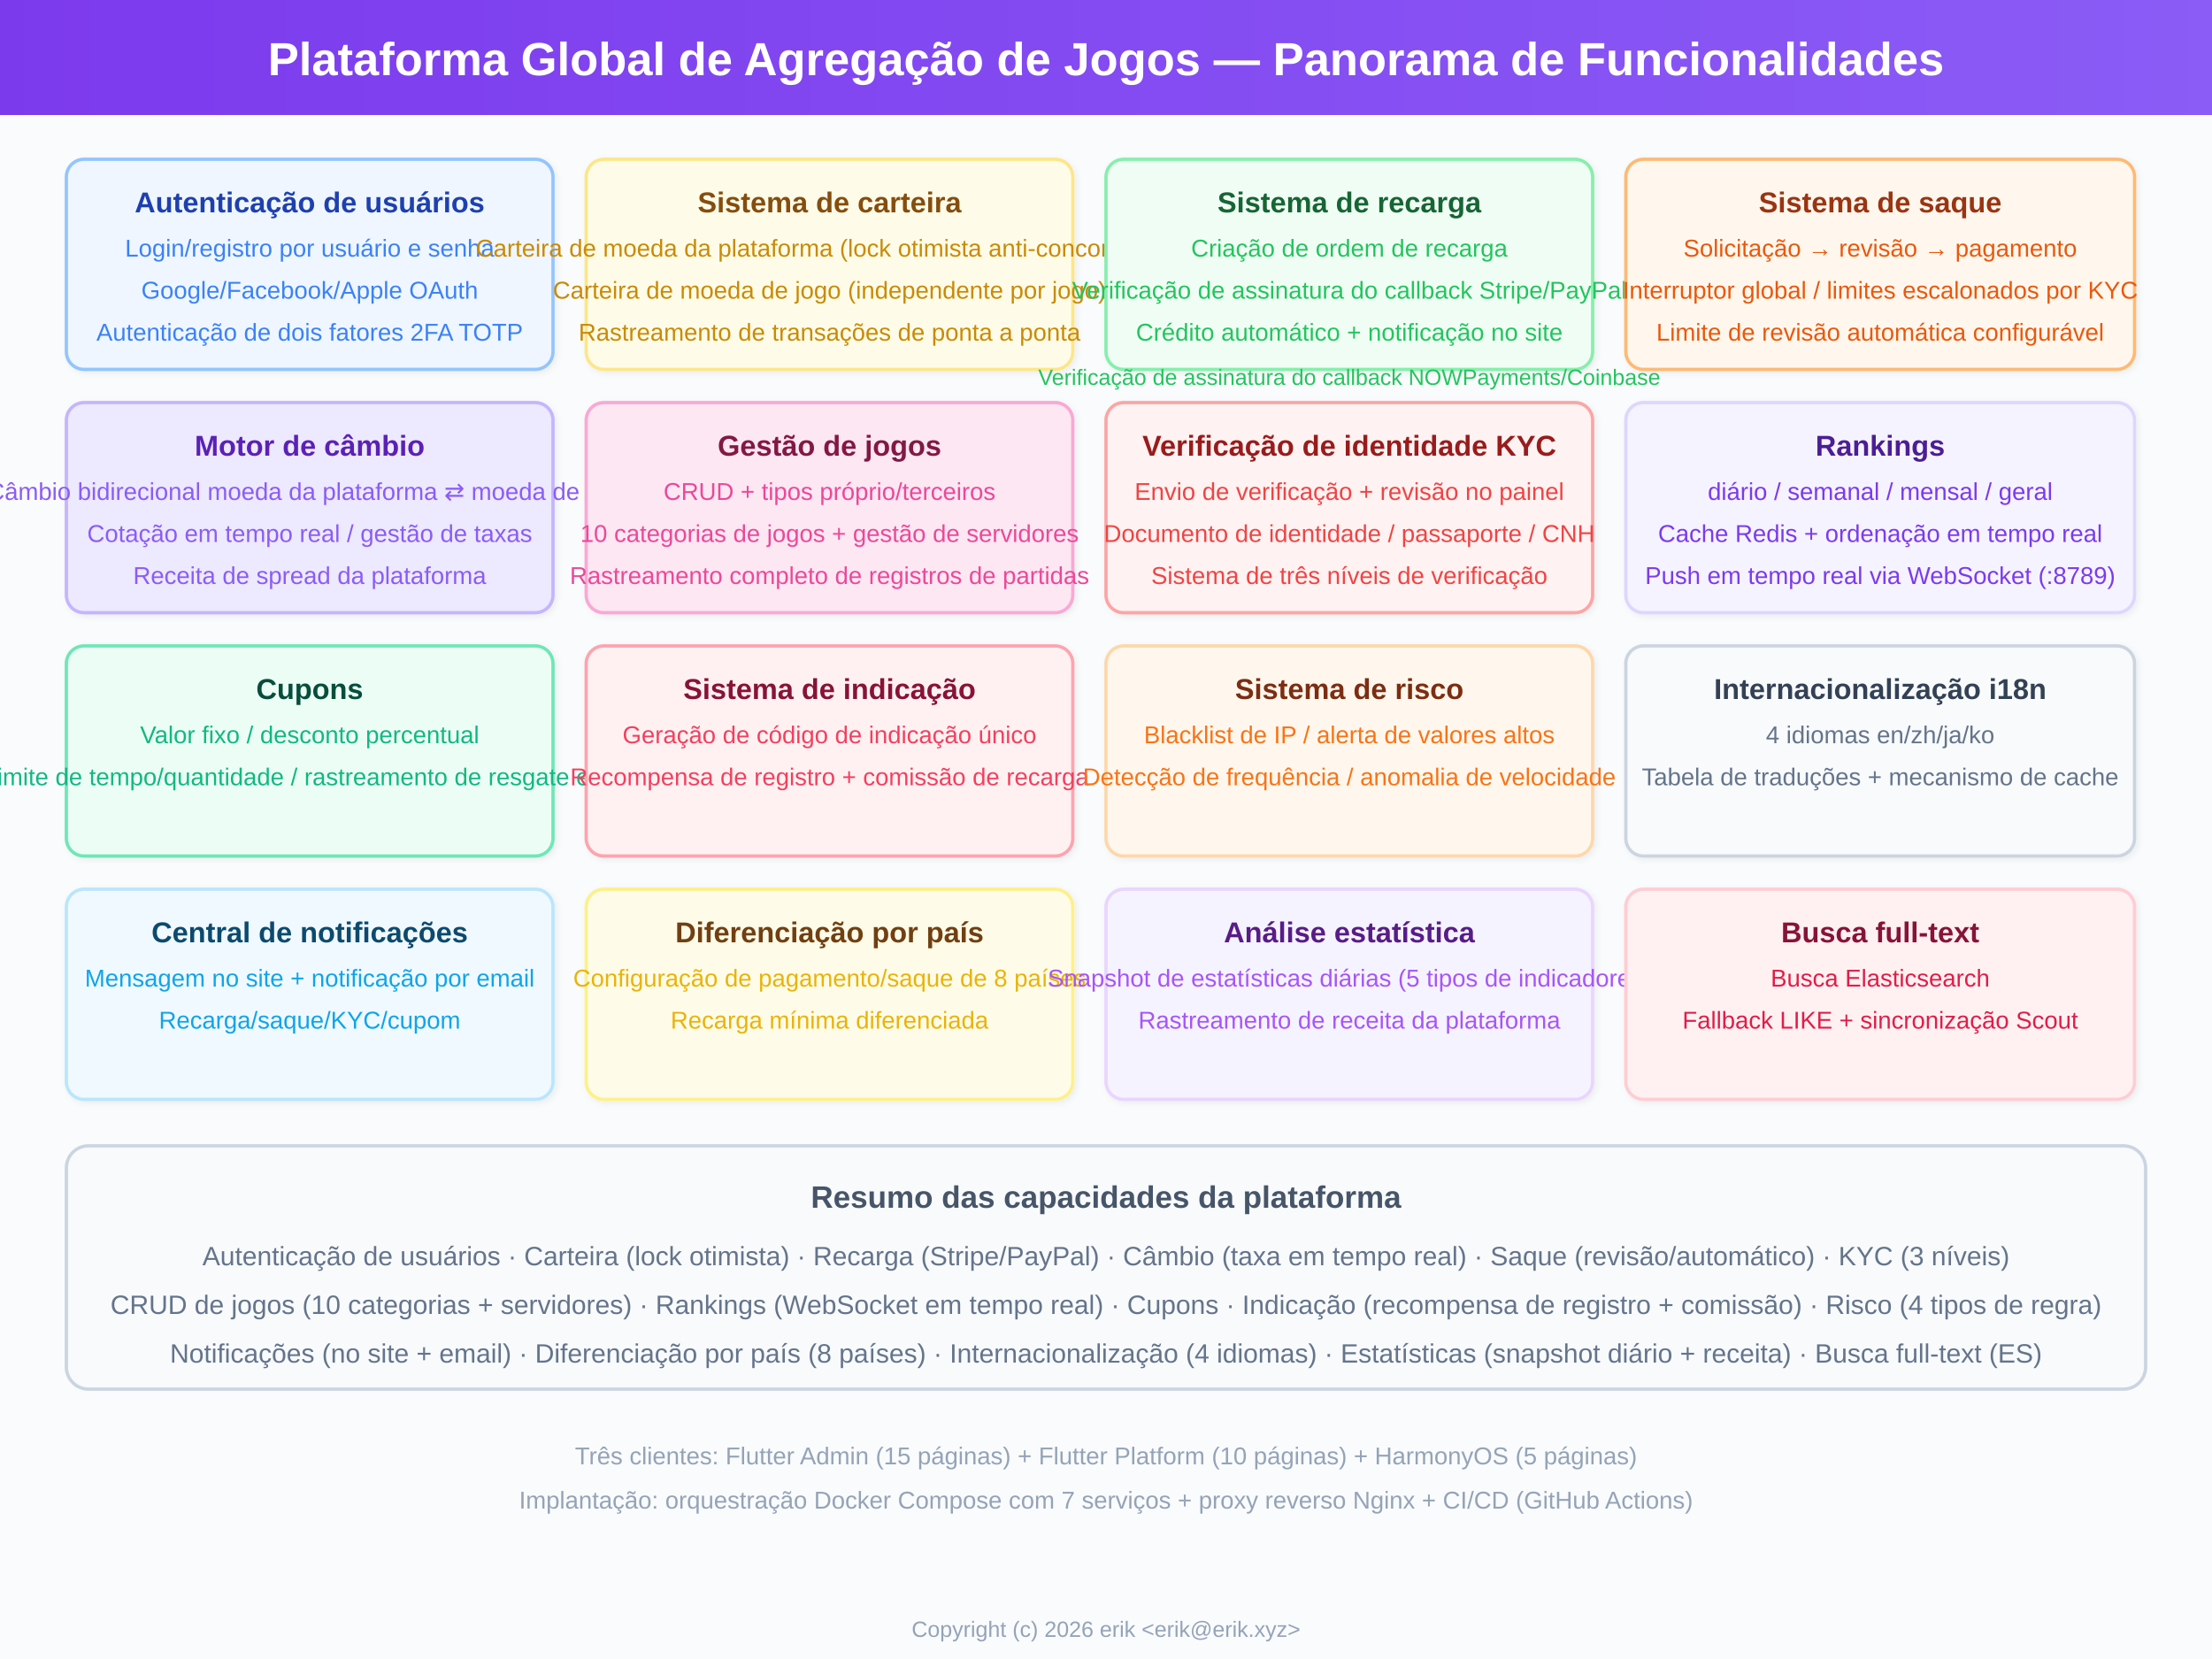
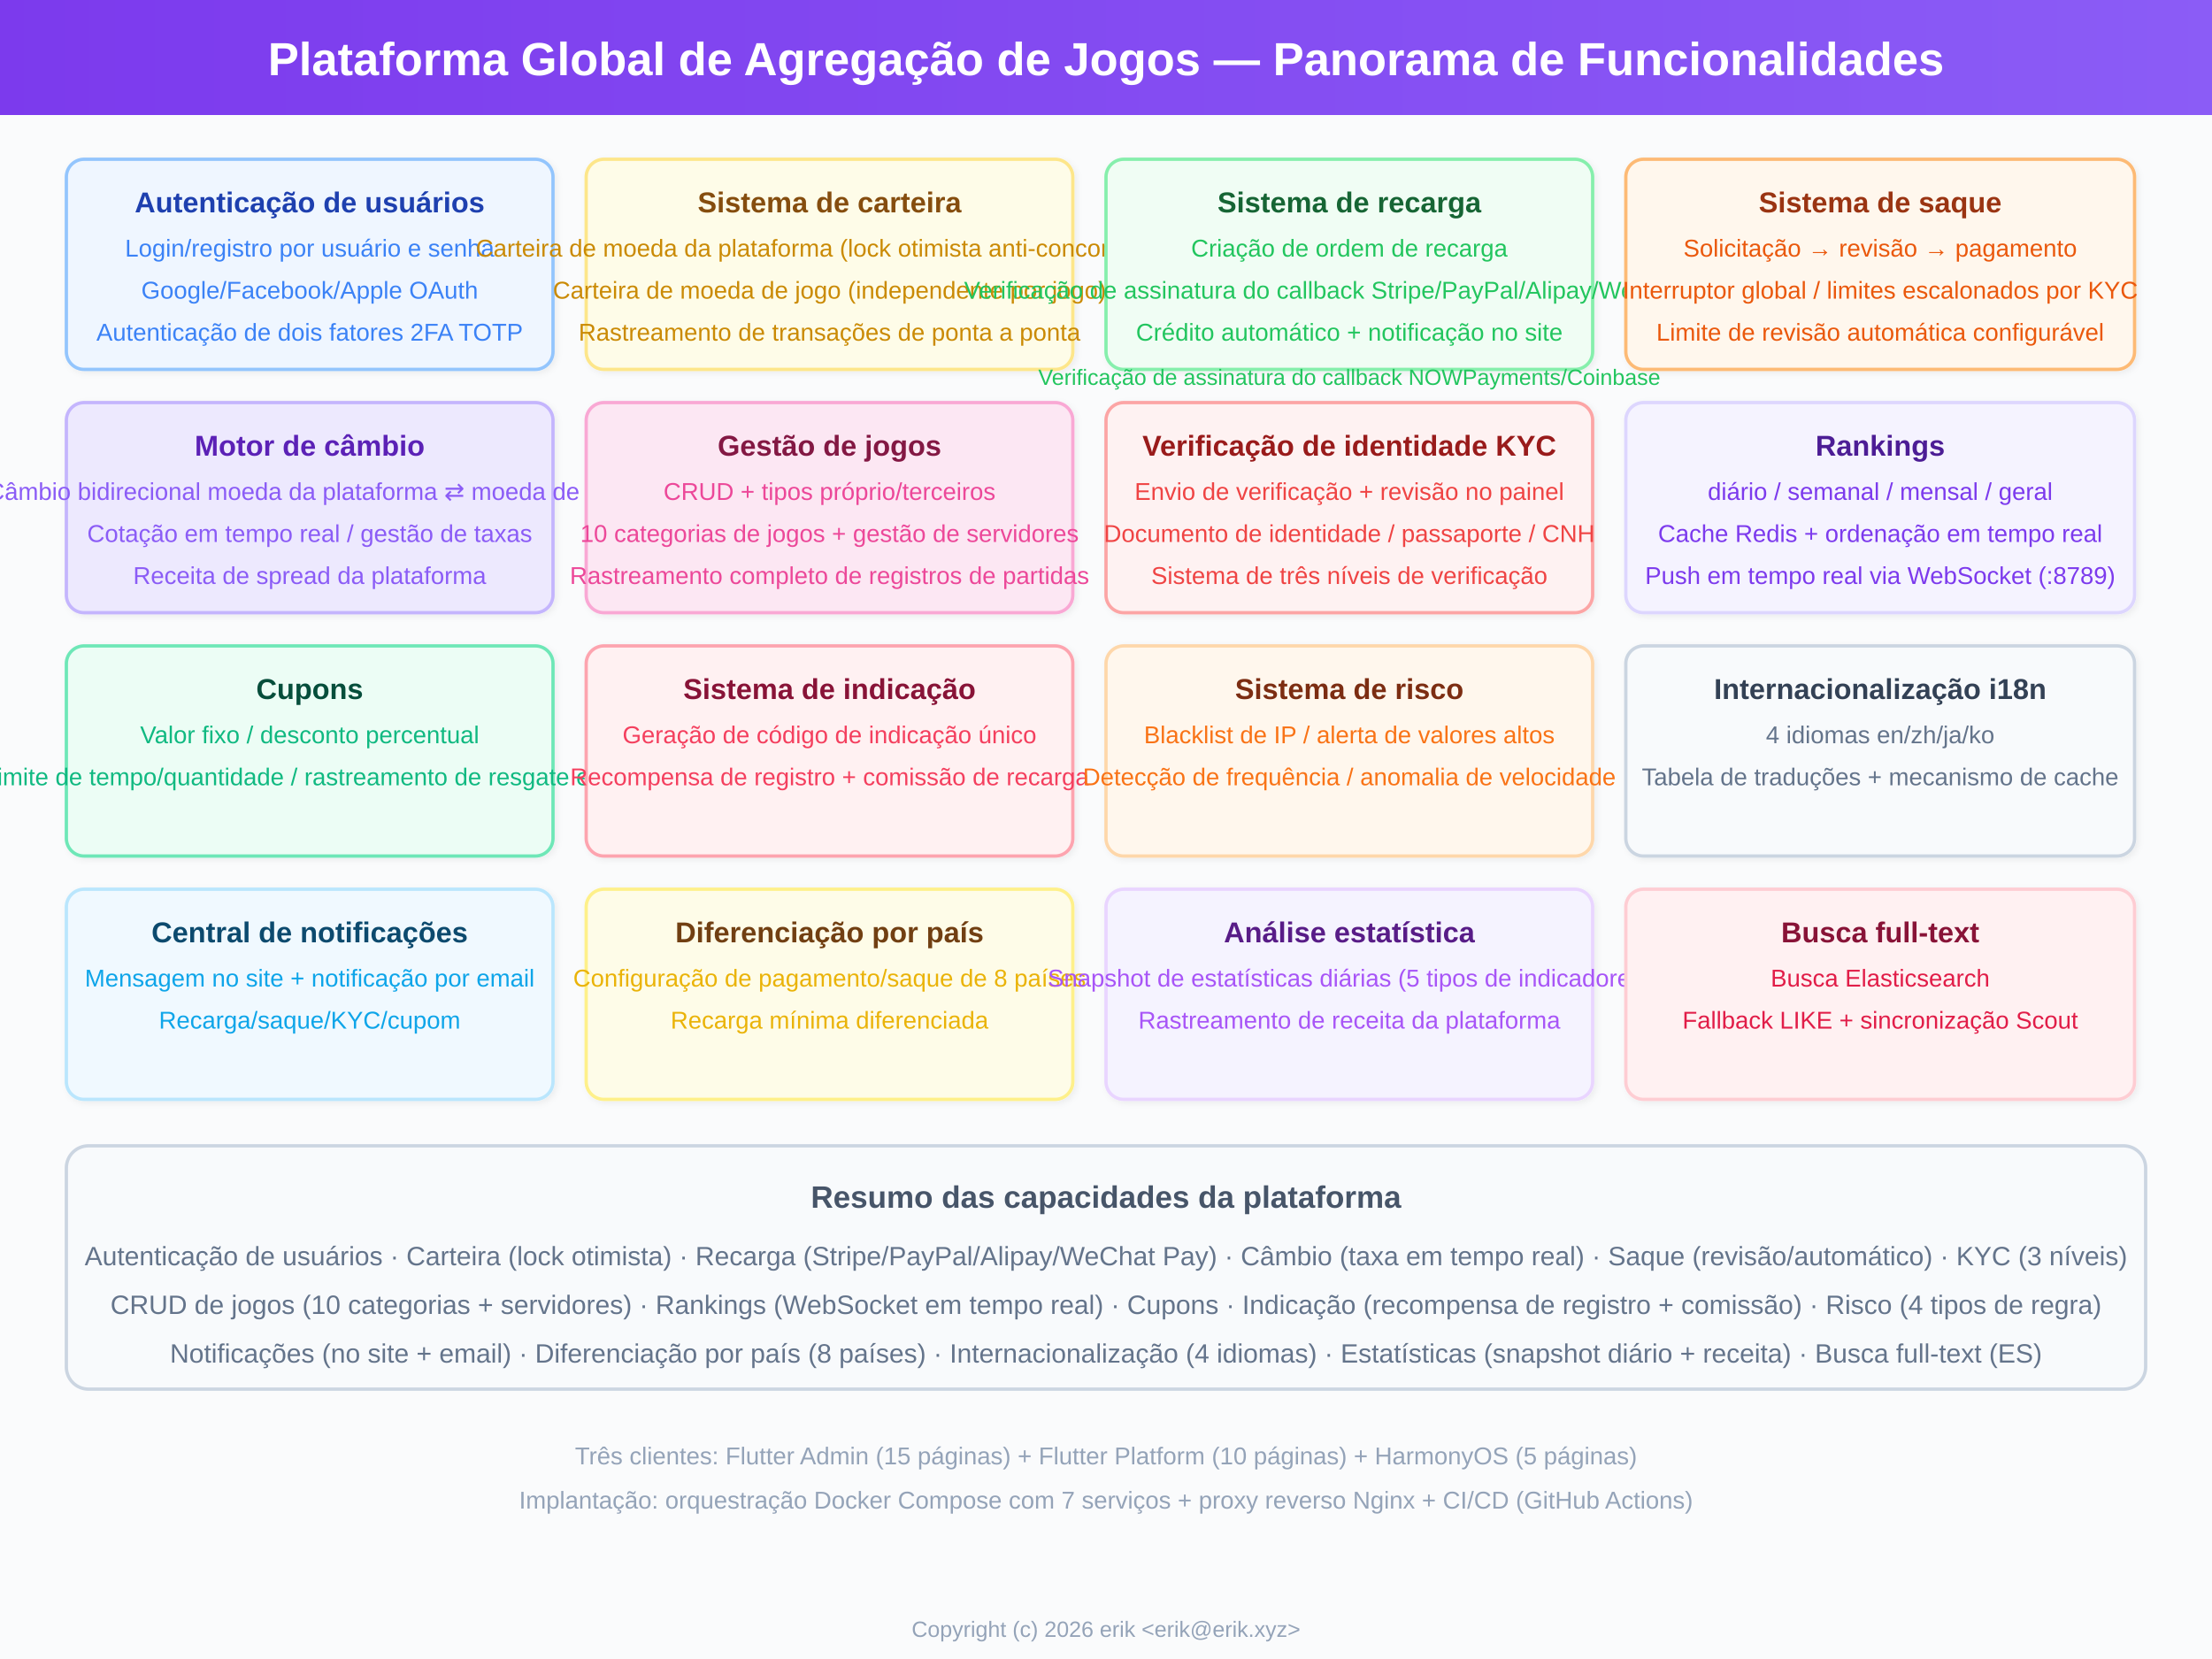
<svg xmlns="http://www.w3.org/2000/svg" viewBox="0 0 1000 750" font-family="Arial, 'Noto Sans SC', 'Noto Sans', sans-serif">
  <defs>
    <linearGradient id="hd" x1="0" y1="0" x2="1" y2="0">
      <stop offset="0%" stop-color="#7c3aed" />
      <stop offset="100%" stop-color="#8b5cf6" />
    </linearGradient>
    <filter id="sh">
      <feDropShadow dx="1" dy="1" stdDeviation="1.5" flood-opacity=".06" />
    </filter>
  </defs>
  <rect width="1000" height="750" fill="#fafbfc" />
  <rect x="0" y="0" width="1000" height="52" fill="url(#hd)" />
  <text x="500" y="34" text-anchor="middle" fill="#fff" font-size="21" font-weight="bold">Plataforma Global de Agregação de Jogos — Panorama de Funcionalidades</text>
  <rect x="30" y="72" width="220" height="95" rx="8" fill="#eff6ff" stroke="#93c5fd" stroke-width="1.5" filter="url(#sh)" />
  <text x="140" y="96" text-anchor="middle" fill="#1e40af" font-size="13" font-weight="bold">Autenticação de usuários</text>
  <text x="140" y="116" text-anchor="middle" fill="#3b82f6" font-size="11">Login/registro por usuário e senha</text>
  <text x="140" y="135" text-anchor="middle" fill="#3b82f6" font-size="11">Google/Facebook/Apple OAuth</text>
  <text x="140" y="154" text-anchor="middle" fill="#3b82f6" font-size="11">Autenticação de dois fatores 2FA TOTP</text>
  <rect x="265" y="72" width="220" height="95" rx="8" fill="#fefce8" stroke="#fde68a" stroke-width="1.5" filter="url(#sh)" />
  <text x="375" y="96" text-anchor="middle" fill="#854d0e" font-size="13" font-weight="bold">Sistema de carteira</text>
  <text x="375" y="116" text-anchor="middle" fill="#ca8a04" font-size="11">Carteira de moeda da plataforma (lock otimista anti-concorrência)</text>
  <text x="375" y="135" text-anchor="middle" fill="#ca8a04" font-size="11">Carteira de moeda de jogo (independente por jogo)</text>
  <text x="375" y="154" text-anchor="middle" fill="#ca8a04" font-size="11">Rastreamento de transações de ponta a ponta</text>
  <rect x="500" y="72" width="220" height="95" rx="8" fill="#f0fdf4" stroke="#86efac" stroke-width="1.5" filter="url(#sh)" />
  <text x="610" y="96" text-anchor="middle" fill="#166534" font-size="13" font-weight="bold">Sistema de recarga</text>
  <text x="610" y="116" text-anchor="middle" fill="#22c55e" font-size="11">Criação de ordem de recarga</text>
-   <text x="610" y="135" text-anchor="middle" fill="#22c55e" font-size="11">Verificação de assinatura do callback Stripe/PayPal</text>
+   <text x="610" y="135" text-anchor="middle" fill="#22c55e" font-size="11">Verificação de assinatura do callback Stripe/PayPal/Alipay/WeChat Pay</text>
  <text x="610" y="174" text-anchor="middle" fill="#22c55e" font-size="10">Verificação de assinatura do callback NOWPayments/Coinbase</text>
  <text x="610" y="154" text-anchor="middle" fill="#22c55e" font-size="11">Crédito automático + notificação no site</text>
  <rect x="735" y="72" width="230" height="95" rx="8" fill="#fff7ed" stroke="#fdba74" stroke-width="1.5" filter="url(#sh)" />
  <text x="850" y="96" text-anchor="middle" fill="#9a3412" font-size="13" font-weight="bold">Sistema de saque</text>
  <text x="850" y="116" text-anchor="middle" fill="#ea580c" font-size="11">Solicitação → revisão → pagamento</text>
  <text x="850" y="135" text-anchor="middle" fill="#ea580c" font-size="11">Interruptor global / limites escalonados por KYC</text>
  <text x="850" y="154" text-anchor="middle" fill="#ea580c" font-size="11">Limite de revisão automática configurável</text>
  <rect x="30" y="182" width="220" height="95" rx="8" fill="#ede9fe" stroke="#c4b5fd" stroke-width="1.5" filter="url(#sh)" />
  <text x="140" y="206" text-anchor="middle" fill="#5b21b6" font-size="13" font-weight="bold">Motor de câmbio</text>
  <text x="140" y="226" text-anchor="middle" fill="#8b5cf6" font-size="11">Câmbio bidirecional moeda da plataforma ⇄ moeda de jogo</text>
  <text x="140" y="245" text-anchor="middle" fill="#8b5cf6" font-size="11">Cotação em tempo real / gestão de taxas</text>
  <text x="140" y="264" text-anchor="middle" fill="#8b5cf6" font-size="11">Receita de spread da plataforma</text>
  <rect x="265" y="182" width="220" height="95" rx="8" fill="#fce7f3" stroke="#f9a8d4" stroke-width="1.5" filter="url(#sh)" />
  <text x="375" y="206" text-anchor="middle" fill="#831843" font-size="13" font-weight="bold">Gestão de jogos</text>
  <text x="375" y="226" text-anchor="middle" fill="#ec4899" font-size="11">CRUD + tipos próprio/terceiros</text>
  <text x="375" y="245" text-anchor="middle" fill="#ec4899" font-size="11">10 categorias de jogos + gestão de servidores</text>
  <text x="375" y="264" text-anchor="middle" fill="#ec4899" font-size="11">Rastreamento completo de registros de partidas</text>
  <rect x="500" y="182" width="220" height="95" rx="8" fill="#fef2f2" stroke="#fca5a5" stroke-width="1.5" filter="url(#sh)" />
  <text x="610" y="206" text-anchor="middle" fill="#991b1b" font-size="13" font-weight="bold">Verificação de identidade KYC</text>
  <text x="610" y="226" text-anchor="middle" fill="#ef4444" font-size="11">Envio de verificação + revisão no painel</text>
  <text x="610" y="245" text-anchor="middle" fill="#ef4444" font-size="11">Documento de identidade / passaporte / CNH</text>
  <text x="610" y="264" text-anchor="middle" fill="#ef4444" font-size="11">Sistema de três níveis de verificação</text>
  <rect x="735" y="182" width="230" height="95" rx="8" fill="#f5f3ff" stroke="#ddd6fe" stroke-width="1.5" filter="url(#sh)" />
  <text x="850" y="206" text-anchor="middle" fill="#4c1d95" font-size="13" font-weight="bold">Rankings</text>
  <text x="850" y="226" text-anchor="middle" fill="#7c3aed" font-size="11">diário / semanal / mensal / geral</text>
  <text x="850" y="245" text-anchor="middle" fill="#7c3aed" font-size="11">Cache Redis + ordenação em tempo real</text>
  <text x="850" y="264" text-anchor="middle" fill="#7c3aed" font-size="11">Push em tempo real via WebSocket (:8789)</text>
  <rect x="30" y="292" width="220" height="95" rx="8" fill="#ecfdf5" stroke="#6ee7b7" stroke-width="1.5" filter="url(#sh)" />
  <text x="140" y="316" text-anchor="middle" fill="#064e3b" font-size="13" font-weight="bold">Cupons</text>
  <text x="140" y="336" text-anchor="middle" fill="#10b981" font-size="11">Valor fixo / desconto percentual</text>
  <text x="140" y="355" text-anchor="middle" fill="#10b981" font-size="11">Limite de tempo/quantidade / rastreamento de resgate e uso</text>
  <rect x="265" y="292" width="220" height="95" rx="8" fill="#fff1f2" stroke="#fda4af" stroke-width="1.5" filter="url(#sh)" />
  <text x="375" y="316" text-anchor="middle" fill="#881337" font-size="13" font-weight="bold">Sistema de indicação</text>
  <text x="375" y="336" text-anchor="middle" fill="#f43f5e" font-size="11">Geração de código de indicação único</text>
  <text x="375" y="355" text-anchor="middle" fill="#f43f5e" font-size="11">Recompensa de registro + comissão de recarga</text>
  <rect x="500" y="292" width="220" height="95" rx="8" fill="#fff7ed" stroke="#fed7aa" stroke-width="1.5" filter="url(#sh)" />
  <text x="610" y="316" text-anchor="middle" fill="#7c2d12" font-size="13" font-weight="bold">Sistema de risco</text>
  <text x="610" y="336" text-anchor="middle" fill="#f97316" font-size="11">Blacklist de IP / alerta de valores altos</text>
  <text x="610" y="355" text-anchor="middle" fill="#f97316" font-size="11">Detecção de frequência / anomalia de velocidade</text>
  <rect x="735" y="292" width="230" height="95" rx="8" fill="#f8fafc" stroke="#cbd5e1" stroke-width="1.5" filter="url(#sh)" />
  <text x="850" y="316" text-anchor="middle" fill="#334155" font-size="13" font-weight="bold">Internacionalização i18n</text>
  <text x="850" y="336" text-anchor="middle" fill="#64748b" font-size="11">4 idiomas en/zh/ja/ko</text>
  <text x="850" y="355" text-anchor="middle" fill="#64748b" font-size="11">Tabela de traduções + mecanismo de cache</text>
  <rect x="30" y="402" width="220" height="95" rx="8" fill="#f0f9ff" stroke="#bae6fd" stroke-width="1.5" filter="url(#sh)" />
  <text x="140" y="426" text-anchor="middle" fill="#0c4a6e" font-size="13" font-weight="bold">Central de notificações</text>
  <text x="140" y="446" text-anchor="middle" fill="#0ea5e9" font-size="11">Mensagem no site + notificação por email</text>
  <text x="140" y="465" text-anchor="middle" fill="#0ea5e9" font-size="11">Recarga/saque/KYC/cupom</text>
  <rect x="265" y="402" width="220" height="95" rx="8" fill="#fefce8" stroke="#fef08a" stroke-width="1.5" filter="url(#sh)" />
  <text x="375" y="426" text-anchor="middle" fill="#713f12" font-size="13" font-weight="bold">Diferenciação por país</text>
  <text x="375" y="446" text-anchor="middle" fill="#eab308" font-size="11">Configuração de pagamento/saque de 8 países</text>
  <text x="375" y="465" text-anchor="middle" fill="#eab308" font-size="11">Recarga mínima diferenciada</text>
  <rect x="500" y="402" width="220" height="95" rx="8" fill="#f5f3ff" stroke="#e9d5ff" stroke-width="1.5" filter="url(#sh)" />
  <text x="610" y="426" text-anchor="middle" fill="#581c87" font-size="13" font-weight="bold">Análise estatística</text>
  <text x="610" y="446" text-anchor="middle" fill="#a855f7" font-size="11">Snapshot de estatísticas diárias (5 tipos de indicadores)</text>
  <text x="610" y="465" text-anchor="middle" fill="#a855f7" font-size="11">Rastreamento de receita da plataforma</text>
  <rect x="735" y="402" width="230" height="95" rx="8" fill="#fff1f2" stroke="#fecdd3" stroke-width="1.5" filter="url(#sh)" />
  <text x="850" y="426" text-anchor="middle" fill="#881337" font-size="13" font-weight="bold">Busca full-text</text>
  <text x="850" y="446" text-anchor="middle" fill="#e11d48" font-size="11">Busca Elasticsearch</text>
  <text x="850" y="465" text-anchor="middle" fill="#e11d48" font-size="11">Fallback LIKE + sincronização Scout</text>
  <rect x="30" y="518" width="940" height="110" rx="10" fill="#f8fafc" stroke="#cbd5e1" stroke-width="1.5" />
  <text x="500" y="546" text-anchor="middle" fill="#475569" font-size="14" font-weight="bold">Resumo das capacidades da plataforma</text>
-   <text x="500" y="572" text-anchor="middle" fill="#64748b" font-size="12">Autenticação de usuários · Carteira (lock otimista) · Recarga (Stripe/PayPal) · Câmbio (taxa em tempo real) · Saque (revisão/automático) · KYC (3 níveis)</text>
+   <text x="500" y="572" text-anchor="middle" fill="#64748b" font-size="12">Autenticação de usuários · Carteira (lock otimista) · Recarga (Stripe/PayPal/Alipay/WeChat Pay) · Câmbio (taxa em tempo real) · Saque (revisão/automático) · KYC (3 níveis)</text>
  <text x="500" y="594" text-anchor="middle" fill="#64748b" font-size="12">CRUD de jogos (10 categorias + servidores) · Rankings (WebSocket em tempo real) · Cupons · Indicação (recompensa de registro + comissão) · Risco (4 tipos de regra)</text>
  <text x="500" y="616" text-anchor="middle" fill="#64748b" font-size="12">Notificações (no site + email) · Diferenciação por país (8 países) · Internacionalização (4 idiomas) · Estatísticas (snapshot diário + receita) · Busca full-text (ES)</text>
  <text x="500" y="662" text-anchor="middle" fill="#94a3b8" font-size="11">Três clientes: Flutter Admin (15 páginas) + Flutter Platform (10 páginas) + HarmonyOS (5 páginas)</text>
  <text x="500" y="682" text-anchor="middle" fill="#94a3b8" font-size="11">Implantação: orquestração Docker Compose com 7 serviços + proxy reverso Nginx + CI/CD (GitHub Actions)</text>
  <text x="500" y="740" text-anchor="middle" fill="#94a3b8" font-size="10">Copyright (c) 2026 erik &lt;erik@erik.xyz&gt;</text>
</svg>
